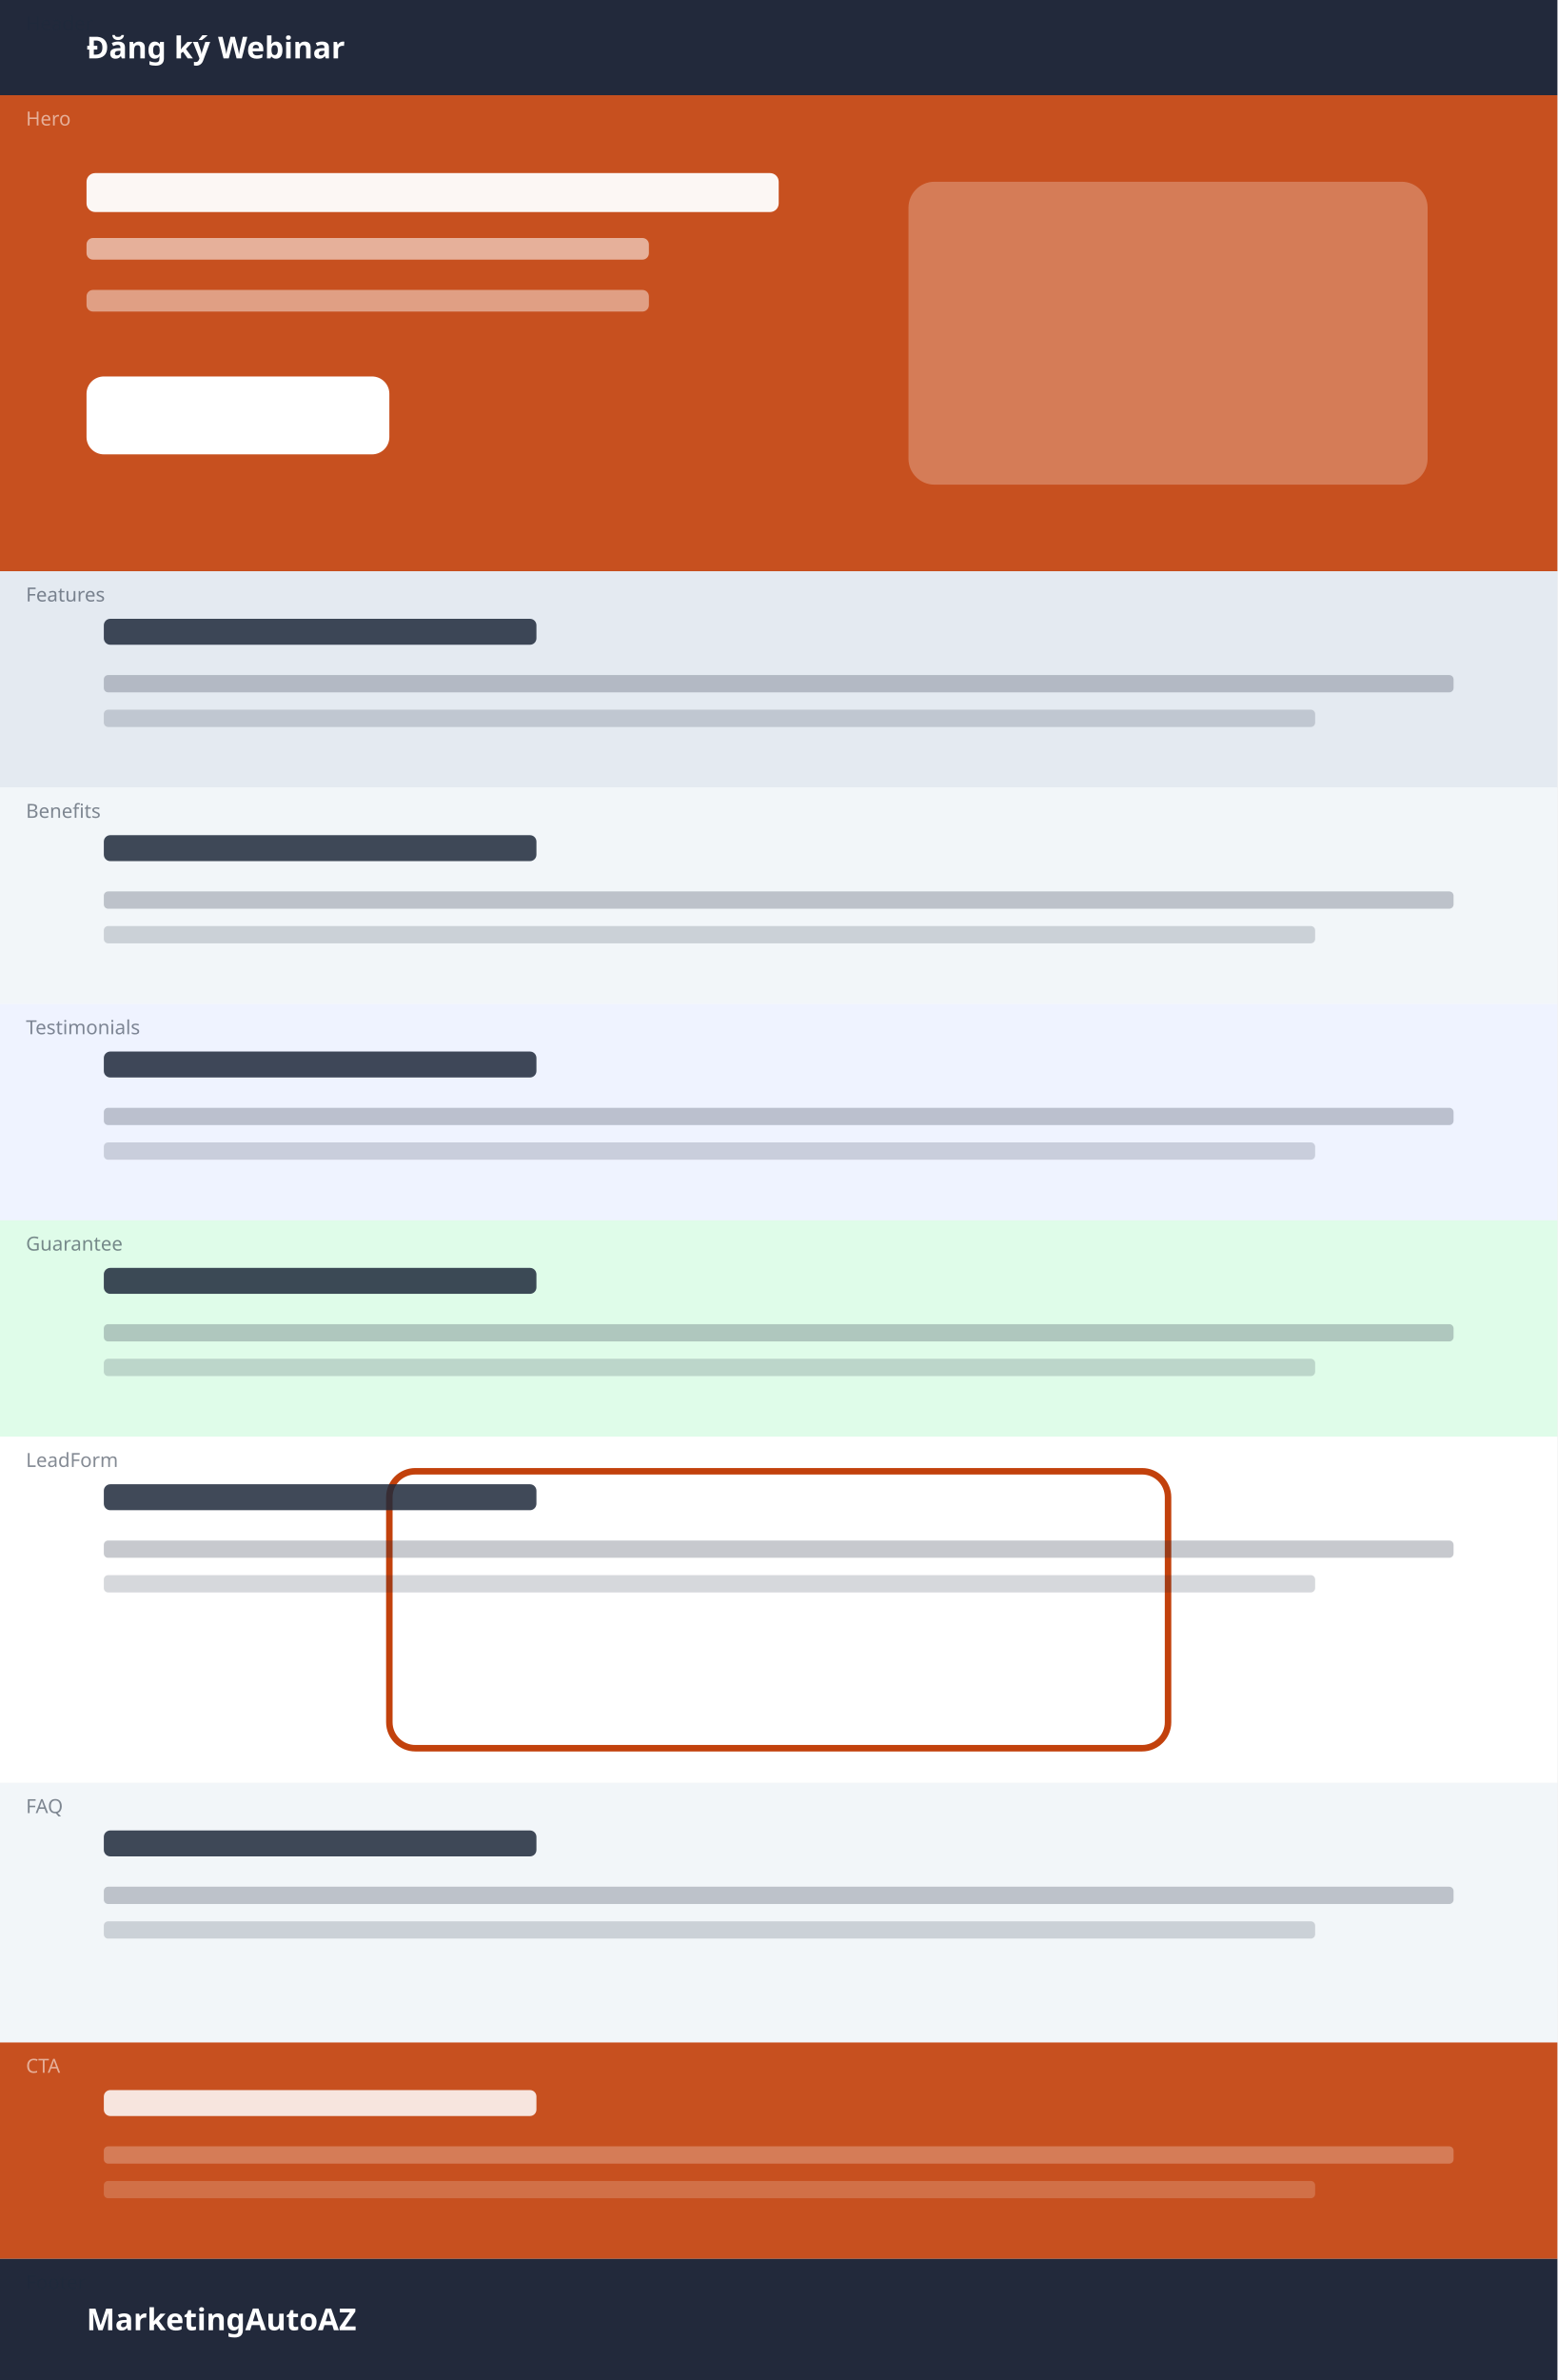
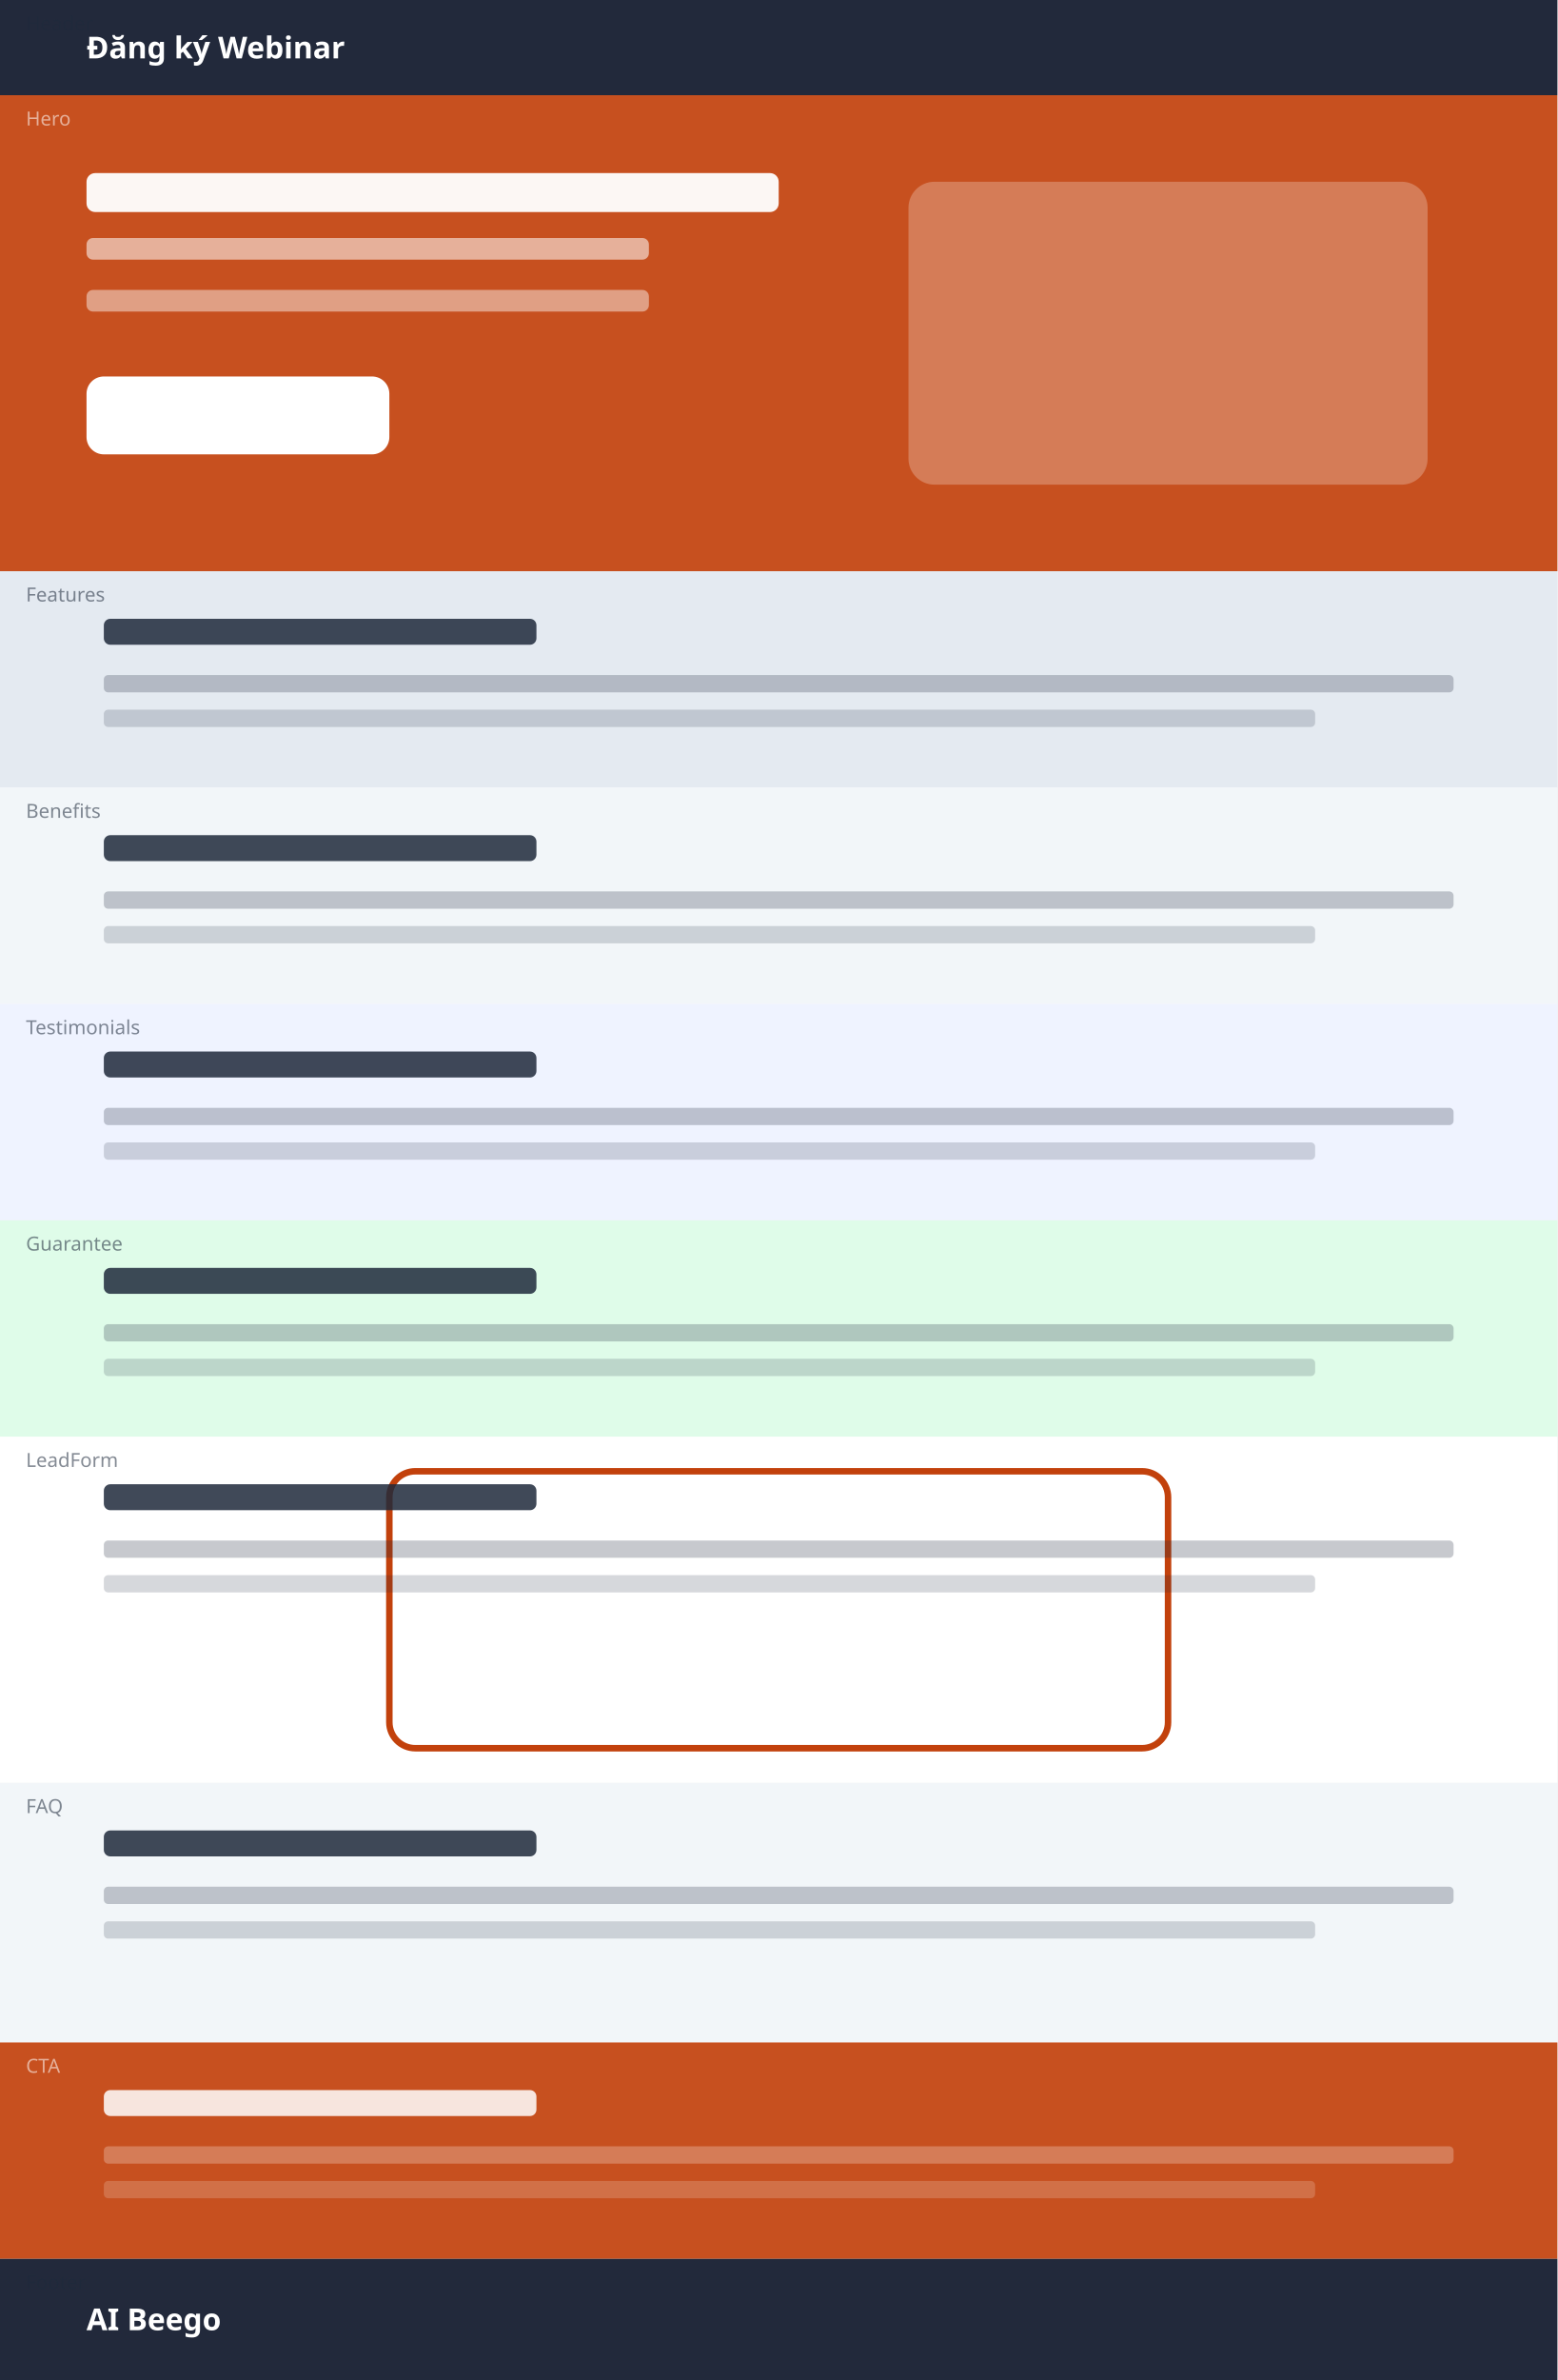
<svg xmlns="http://www.w3.org/2000/svg" width="720" height="1100" viewBox="0 0 720 1100" role="img" aria-label="Đăng ký Webinar · Trust First">
  <rect width="720" height="1100" fill="#FAFAF9" />
  <rect x="0" y="0" width="720" height="44" fill="#0F172A" opacity="0.92" />
  <text x="40" y="27" fill="#FFFFFF" font-family="system-ui,sans-serif" font-size="14" font-weight="700">Đăng ký Webinar</text>
  <text x="12" y="14" fill="#1E293B" font-family="system-ui,sans-serif" font-size="9" opacity="0.55">Header</text>
  <rect x="0" y="44" width="720" height="220" fill="#C2410C" opacity="0.92" />
  <rect x="40" y="80" width="320" height="18" rx="4" fill="#FFFFFF" opacity="0.95" />
  <rect x="40" y="110" width="260" height="10" rx="3" fill="#FFFFFF" opacity="0.55" />
  <rect x="40" y="134" width="260" height="10" rx="3" fill="#FFFFFF" opacity="0.45" />
  <rect x="40" y="174" width="140" height="36" rx="8" fill="#FFFFFF" />
  <rect x="420" y="84" width="240" height="140" rx="12" fill="#FFFFFF" opacity="0.25" />
  <text x="12" y="58" fill="#FFFFFF" font-family="system-ui,sans-serif" font-size="9" opacity="0.55">Hero</text>
  <rect x="0" y="264" width="720" height="100" fill="#E2E8F0" opacity="0.92" />
  <rect x="48" y="286" width="200" height="12" rx="3" fill="#1E293B" opacity="0.85" />
  <rect x="48" y="312" width="624" height="8" rx="2" fill="#1E293B" opacity="0.25" />
  <rect x="48" y="328" width="560" height="8" rx="2" fill="#1E293B" opacity="0.18" />
  <text x="12" y="278" fill="#1E293B" font-family="system-ui,sans-serif" font-size="9" opacity="0.55">Features</text>
  <rect x="0" y="364" width="720" height="100" fill="#F1F5F9" opacity="0.92" />
  <rect x="48" y="386" width="200" height="12" rx="3" fill="#1E293B" opacity="0.85" />
  <rect x="48" y="412" width="624" height="8" rx="2" fill="#1E293B" opacity="0.25" />
  <rect x="48" y="428" width="560" height="8" rx="2" fill="#1E293B" opacity="0.18" />
  <text x="12" y="378" fill="#1E293B" font-family="system-ui,sans-serif" font-size="9" opacity="0.55">Benefits</text>
  <rect x="0" y="464" width="720" height="100" fill="#EEF2FF" opacity="0.92" />
  <rect x="48" y="486" width="200" height="12" rx="3" fill="#1E293B" opacity="0.85" />
  <rect x="48" y="512" width="624" height="8" rx="2" fill="#1E293B" opacity="0.25" />
  <rect x="48" y="528" width="560" height="8" rx="2" fill="#1E293B" opacity="0.18" />
  <text x="12" y="478" fill="#1E293B" font-family="system-ui,sans-serif" font-size="9" opacity="0.55">Testimonials</text>
  <rect x="0" y="564" width="720" height="100" fill="#DCFCE7" opacity="0.92" />
  <rect x="48" y="586" width="200" height="12" rx="3" fill="#1E293B" opacity="0.85" />
  <rect x="48" y="612" width="624" height="8" rx="2" fill="#1E293B" opacity="0.25" />
  <rect x="48" y="628" width="560" height="8" rx="2" fill="#1E293B" opacity="0.18" />
  <text x="12" y="578" fill="#1E293B" font-family="system-ui,sans-serif" font-size="9" opacity="0.55">Guarantee</text>
  <rect x="0" y="664" width="720" height="160" fill="#FFFFFF" opacity="1" />
  <rect x="180" y="680" width="360" height="128" rx="12" fill="#FFFFFF" stroke="#C2410C" stroke-width="3" />
  <rect x="48" y="686" width="200" height="12" rx="3" fill="#1E293B" opacity="0.85" />
  <rect x="48" y="712" width="624" height="8" rx="2" fill="#1E293B" opacity="0.25" />
  <rect x="48" y="728" width="560" height="8" rx="2" fill="#1E293B" opacity="0.18" />
  <text x="12" y="678" fill="#1E293B" font-family="system-ui,sans-serif" font-size="9" opacity="0.55">LeadForm</text>
  <rect x="0" y="824" width="720" height="120" fill="#F1F5F9" opacity="0.92" />
  <rect x="48" y="846" width="200" height="12" rx="3" fill="#1E293B" opacity="0.85" />
  <rect x="48" y="872" width="624" height="8" rx="2" fill="#1E293B" opacity="0.25" />
  <rect x="48" y="888" width="560" height="8" rx="2" fill="#1E293B" opacity="0.18" />
  <text x="12" y="838" fill="#1E293B" font-family="system-ui,sans-serif" font-size="9" opacity="0.55">FAQ</text>
  <rect x="0" y="944" width="720" height="100" fill="#C2410C" opacity="0.92" />
  <rect x="48" y="966" width="200" height="12" rx="3" fill="#FFFFFF" opacity="0.85" />
  <rect x="48" y="992" width="624" height="8" rx="2" fill="#FFFFFF" opacity="0.25" />
  <rect x="48" y="1008" width="560" height="8" rx="2" fill="#FFFFFF" opacity="0.18" />
  <text x="12" y="958" fill="#FFFFFF" font-family="system-ui,sans-serif" font-size="9" opacity="0.55">CTA</text>
  <rect x="0" y="1044" width="720" height="56" fill="#0F172A" opacity="0.92" />
-   <text x="40" y="1077" fill="#FFFFFF" font-family="system-ui,sans-serif" font-size="14" font-weight="700">MarketingAutoAZ</text>
+   <text x="40" y="1077" fill="#FFFFFF" font-family="system-ui,sans-serif" font-size="14" font-weight="700">AI Beego</text>
  <text x="12" y="1058" fill="#1E293B" font-family="system-ui,sans-serif" font-size="9" opacity="0.55">Footer</text>
</svg>
